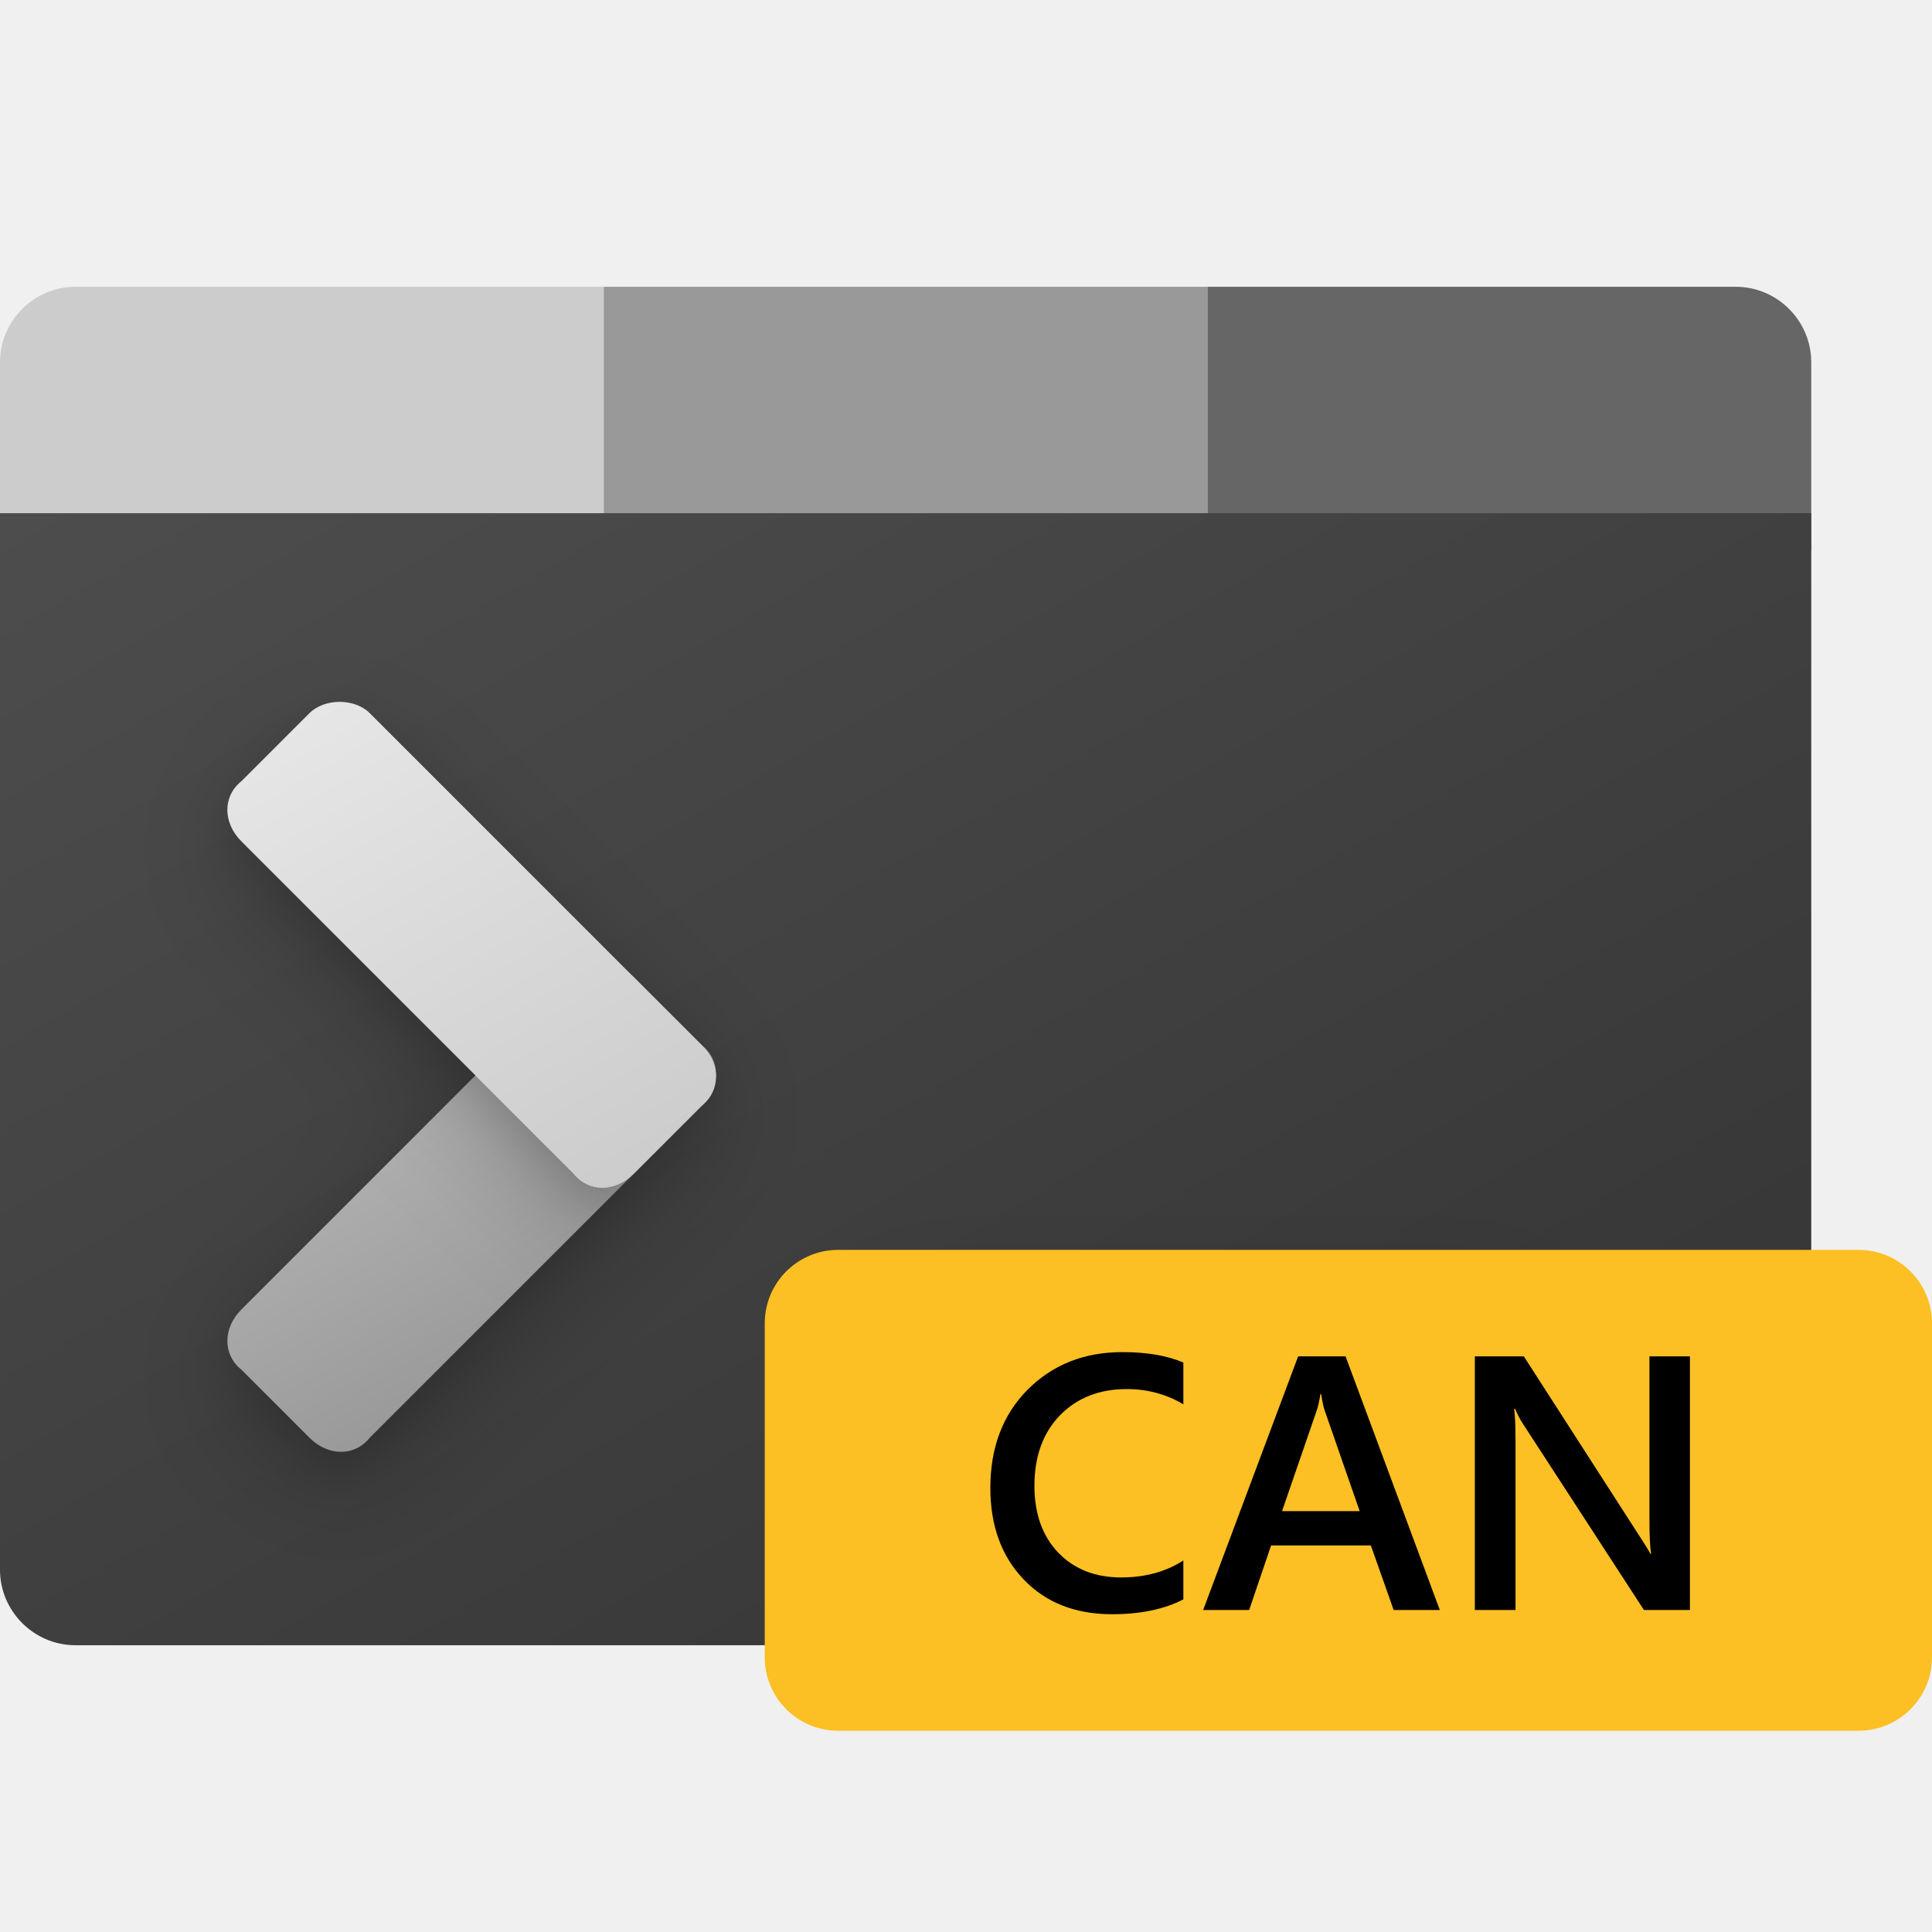
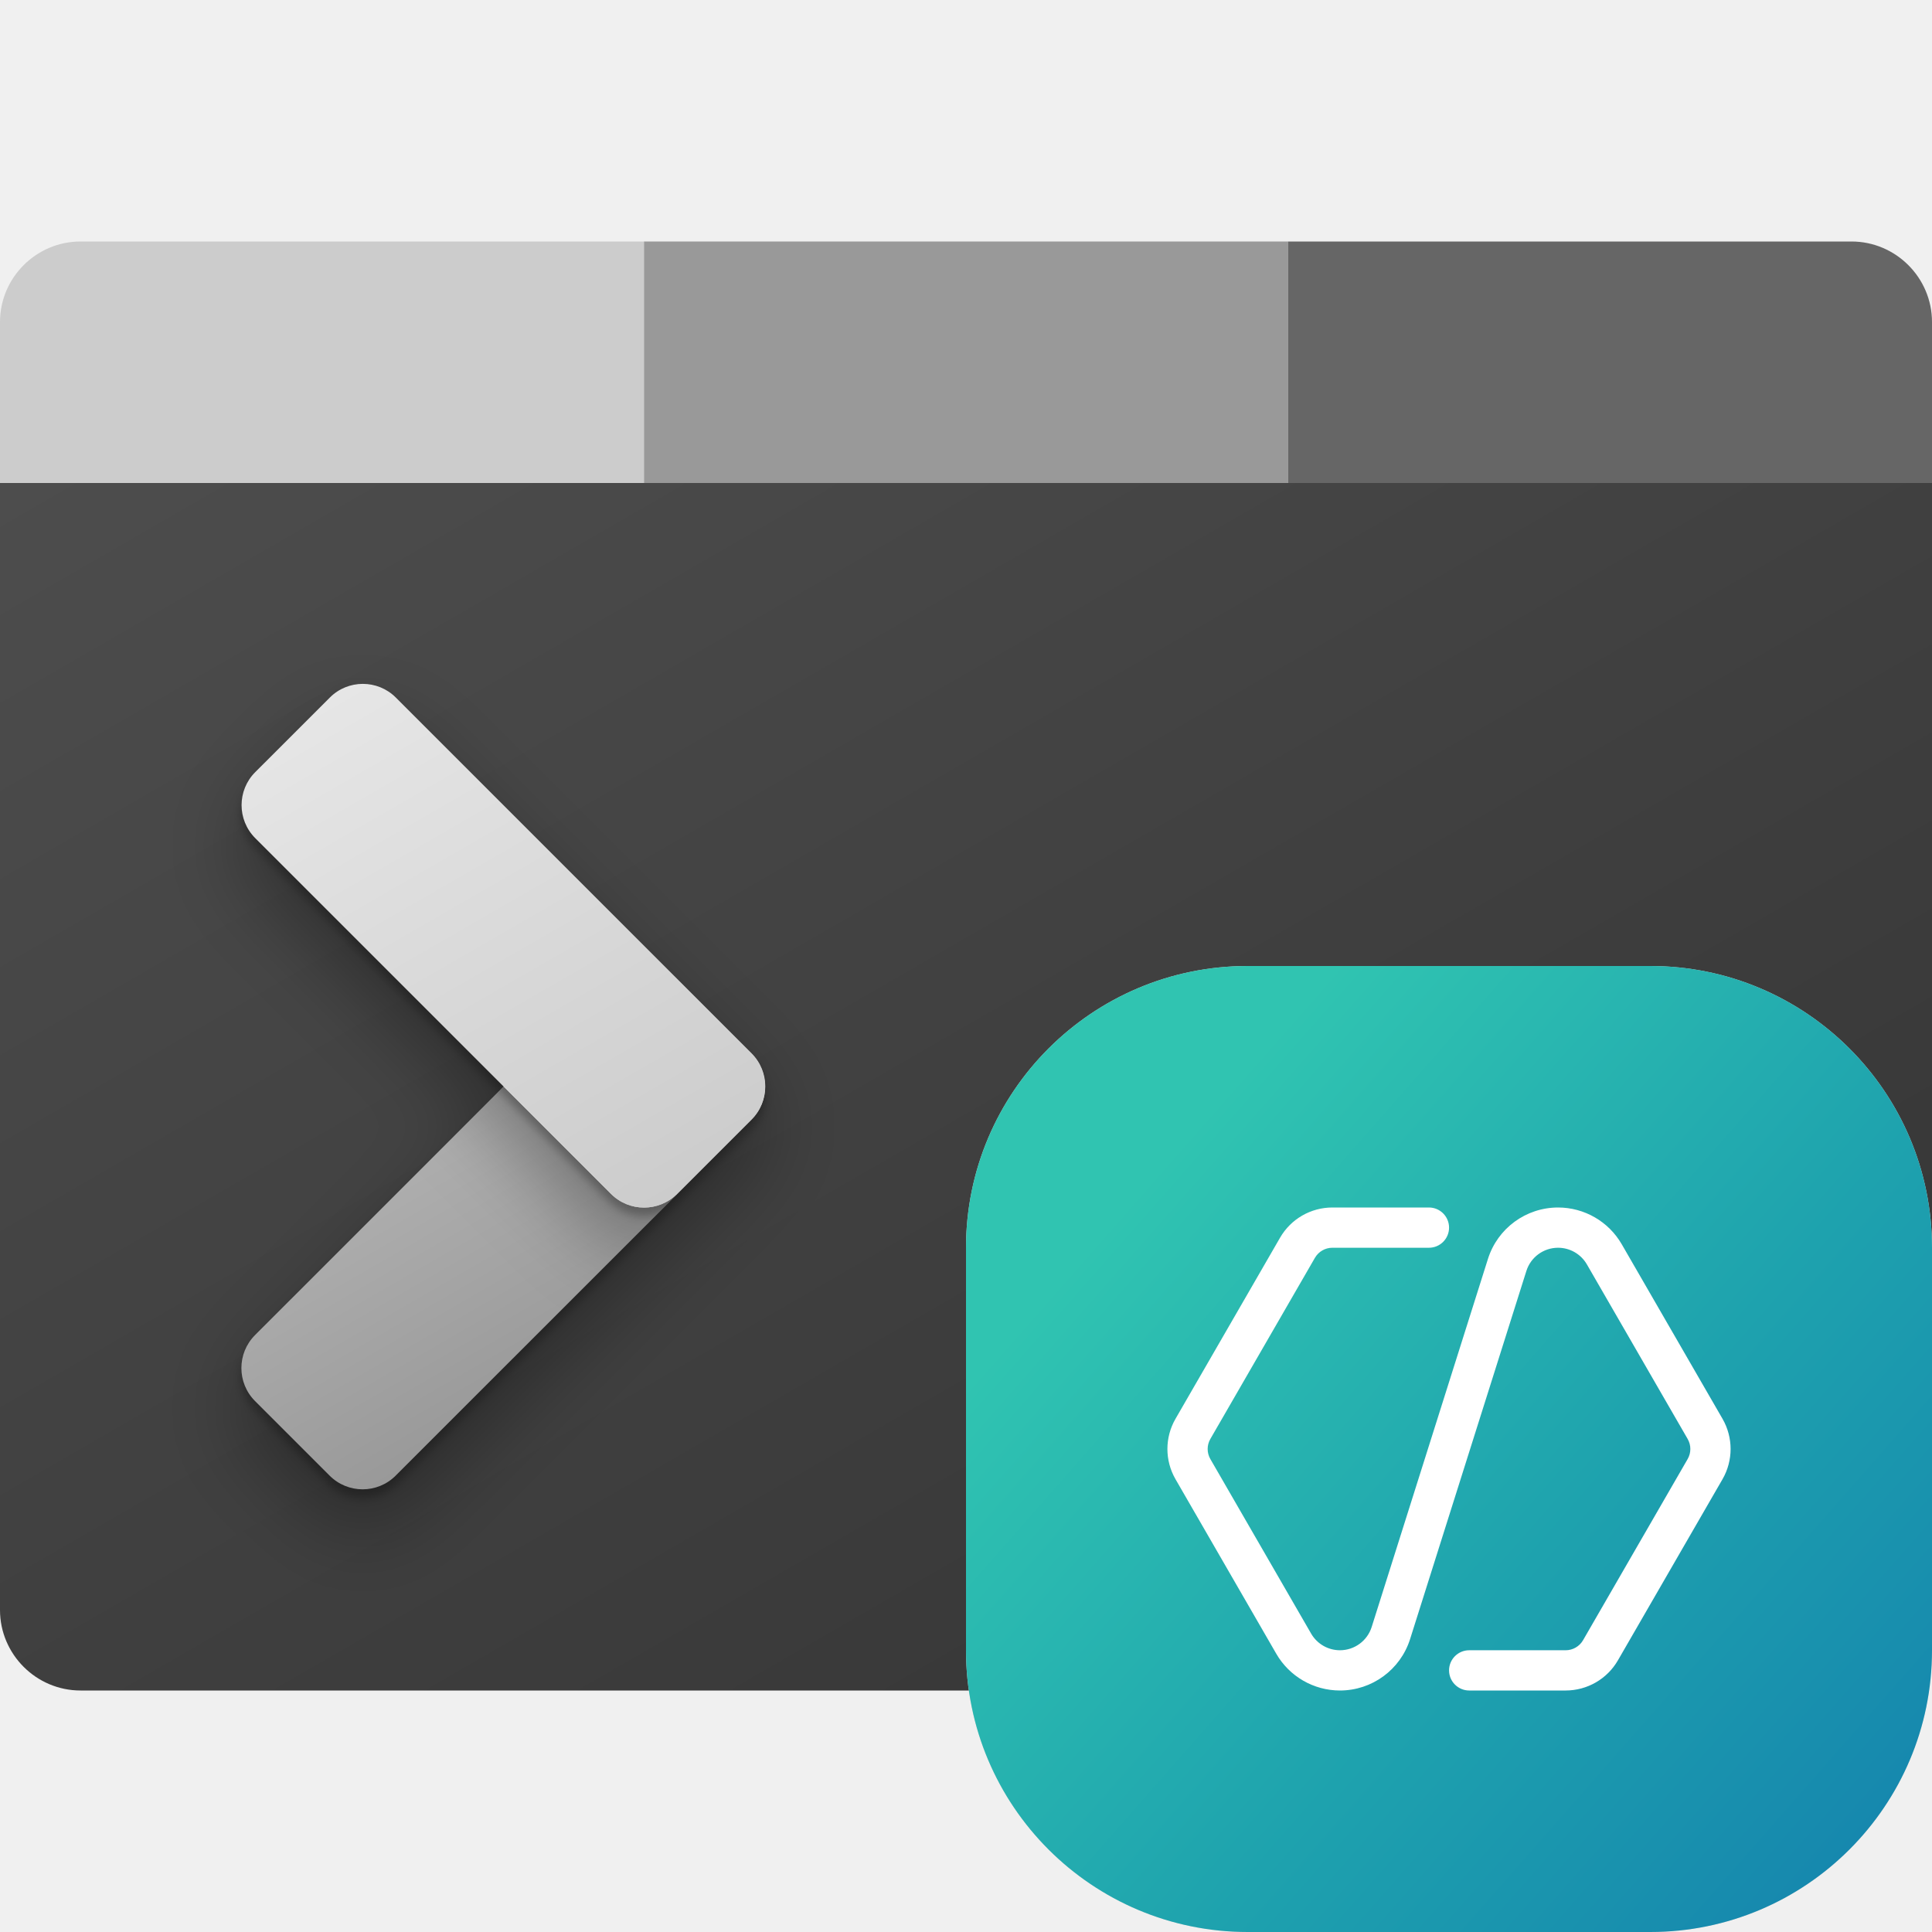
- <svg xmlns="http://www.w3.org/2000/svg" width="48" height="48" viewBox="0 0 48 48" fill="none" version="1.1" id="svg284">
-   <g id="g4007" transform="matrix(0.9375,0,0,0.9375,0,1.5)">
-     <path id="path150" d="M 0,13 H 16 V 6 H 2 C 0.9,6 0,6.9 0,8 Z" style="fill:#cccccc" />
-     <path id="path152" d="M 32,6 H 16 v 7 h 16 z" style="fill:#999999" />
-     <path id="path154" d="M 48,13 H 32 V 6 h 14 c 1.1,0 2,0.9 2,2 z" style="fill:#666666" />
-     <path id="path156" d="M 46,42 H 2 C 0.9,42 0,41.1 0,40 V 12 h 48 v 28 c 0,1.1 -0.9,2 -2,2 z" style="fill:url(#paint0_linear)" />
-     <g id="g171" style="filter:url(#filter0_dd)">
-       <path id="path158" d="m 15.2,24.3 -8.8,8.8 c -0.5,0.5 -0.5,1.2 0,1.6 l 1.8,1.8 C 8.7,37 9.4,37 9.8,36.5 l 8.8,-8.8 c 0.5,-0.5 0.5,-1.2 0,-1.6 l -1.8,-1.8 c -0.4,-0.4 -1.2,-0.4 -1.6,0 z" style="fill:url(#paint1_linear)" />
-       <mask height="13" width="13" y="24" x="6" maskUnits="userSpaceOnUse" mask-type="alpha" id="mask0">
-         <path id="path160" d="m 15.2,24.3 -8.8,8.8 c -0.5,0.5 -0.5,1.2 0,1.6 l 1.8,1.8 C 8.7,37 9.4,37 9.8,36.5 l 8.8,-8.8 c 0.5,-0.5 0.5,-1.2 0,-1.6 l -1.8,-1.8 c -0.4,-0.4 -1.2,-0.4 -1.6,0 z" style="fill:url(#paint2_linear)" />
+ <svg xmlns="http://www.w3.org/2000/svg" width="96" height="96" viewBox="0 0 96 96" fill="none">
+   <g clip-path="url(#clip0_4303_1230)">
+     <path d="M32 26L0 26V16C0 13.8 1.8 12 4 12L32 12V26Z" fill="#CCCCCC" />
+     <path d="M64 12H32V26H64V12Z" fill="#999999" />
+     <path d="M64 12H92C94.2 12 96 13.8 96 16V26H64V12Z" fill="#666666" />
+     <path d="M0 24H96V80C96 82.2 94.2 84 92 84H4C1.8 84 0 82.2 0 80V24Z" fill="url(#paint0_linear_4303_1230)" />
+     <g filter="url(#filter0_dd_4303_1230)">
+       <path d="M30.352 48.66L12.674 66.338C11.768 67.244 11.768 68.713 12.674 69.619L16.379 73.324C17.285 74.23 18.754 74.23 19.66 73.324L37.338 55.647C38.244 54.74 38.244 53.272 37.338 52.366L33.633 48.66C32.727 47.754 31.258 47.754 30.352 48.66Z" fill="url(#paint1_linear_4303_1230)" />
+       <mask id="mask0_4303_1230" style="mask-type:alpha" maskUnits="userSpaceOnUse" x="11" y="47" width="28" height="28">
+         <path d="M30.352 48.661L12.674 66.338C11.768 67.244 11.768 68.713 12.674 69.619L16.379 73.325C17.285 74.231 18.754 74.231 19.66 73.325L37.338 55.647C38.244 54.741 38.244 53.272 37.338 52.366L33.633 48.661C32.727 47.755 31.258 47.755 30.352 48.661Z" fill="url(#paint2_linear_4303_1230)" />
      </mask>
-       <g id="g167" mask="url(#mask0)">
-         <g id="g165" style="filter:url(#filter1_dd)">
-           <path id="path163" d="m 9.8,17.3 8.8,8.8 c 0.5,0.5 0.5,1.2 0,1.6 l -1.8,1.8 c -0.5,0.5 -1.2,0.5 -1.6,0 L 6.4,20.7 c -0.5,-0.5 -0.5,-1.2 0,-1.6 l 1.8,-1.8 C 8.6,16.9 9.4,16.9 9.8,17.3 Z" style="fill:url(#paint3_linear)" />
+       <g mask="url(#mask0_4303_1230)">
+         <g filter="url(#filter1_dd_4303_1230)">
+           <path d="M16.389 34.661L12.683 38.366C11.777 39.272 11.777 40.741 12.683 41.647L30.361 59.325C31.267 60.231 32.736 60.231 33.642 59.325L37.347 55.62C38.253 54.714 38.253 53.245 37.347 52.339L19.669 34.661C18.763 33.755 17.294 33.755 16.389 34.661Z" fill="url(#paint3_linear_4303_1230)" />
        </g>
      </g>
-       <path id="path169" d="m 9.8,17.3 8.8,8.8 c 0.5,0.5 0.5,1.2 0,1.6 l -1.8,1.8 c -0.5,0.5 -1.2,0.5 -1.6,0 L 6.4,20.7 c -0.5,-0.5 -0.5,-1.2 0,-1.6 l 1.8,-1.8 C 8.6,16.9 9.4,16.9 9.8,17.3 Z" style="fill:url(#paint4_linear)" />
+       <path d="M16.389 34.661L12.683 38.366C11.777 39.272 11.777 40.741 12.683 41.647L30.361 59.325C31.267 60.231 32.736 60.231 33.642 59.325L37.347 55.62C38.253 54.714 38.253 53.245 37.347 52.339L19.669 34.661C18.763 33.755 17.294 33.755 16.389 34.661Z" fill="url(#paint4_linear_4303_1230)" />
    </g>
-     <g id="g175" style="filter:url(#filter2_dd)">
-       <path id="path173" d="M 40,32 H 24 c -0.6,0 -1,0.4 -1,1 v 3 c 0,0.6 0.4,1 1,1 h 16 c 0.6,0 1,-0.4 1,-1 v -3 c 0,-0.6 -0.4,-1 -1,-1 z" style="fill:url(#paint5_linear)" />
-     </g>
+     <path d="M48 62C48 54.268 54.268 48 62 48H82C89.732 48 96 54.268 96 62V82C96 89.732 89.732 96 82 96H62C54.268 96 48 89.732 48 82V62Z" fill="#D9D9D9" />
+     <path d="M48 62C48 54.268 54.268 48 62 48H82C89.732 48 96 54.268 96 62V82C96 89.732 89.732 96 82 96H62C54.268 96 48 89.732 48 82V62Z" fill="url(#paint5_linear_4303_1230)" />
+     <path d="M66.204 62C65.847 62 65.517 62.191 65.338 62.5L60.142 71.5C59.963 71.809 59.963 72.191 60.142 72.5L65.149 81.173C65.445 81.685 65.991 82 66.581 82C67.303 82 67.941 81.532 68.158 80.844L73.936 62.552C74.416 61.033 75.826 60 77.419 60C78.724 60 79.93 60.696 80.583 61.826L85.591 70.5C86.126 71.428 86.126 72.572 85.591 73.5L80.394 82.5C79.859 83.428 78.868 84 77.796 84H73.003C72.451 84 72.003 83.552 72.003 83C72.003 82.448 72.451 82 73.003 82H77.796C78.153 82 78.484 81.809 78.662 81.5L83.858 72.5C84.037 72.191 84.037 71.809 83.858 71.5L78.851 62.826C78.555 62.315 78.01 62 77.419 62C76.698 62 76.061 62.467 75.844 63.155L70.066 81.447C69.585 82.967 68.175 84 66.581 84C65.276 84 64.07 83.304 63.417 82.173L58.41 73.5C57.874 72.572 57.874 71.428 58.41 70.5L63.606 61.5C64.142 60.572 65.132 60 66.204 60H71.003C71.555 60 72.003 60.448 72.003 61C72.003 61.552 71.555 62 71.003 62H66.204Z" fill="white" />
  </g>
-   <defs id="defs282">
-     <filter id="filter0_dd" x="3.025" y="15" width="18.95" height="25.875" filterUnits="userSpaceOnUse" color-interpolation-filters="sRGB">
-       <feFlood flood-opacity="0" result="BackgroundImageFix" id="feFlood177" />
-       <feColorMatrix in="SourceAlpha" type="matrix" values="0 0 0 0 0 0 0 0 0 0 0 0 0 0 0 0 0 0 127 0" id="feColorMatrix179" />
-       <feOffset dy="0.5" id="feOffset181" />
-       <feGaussianBlur stdDeviation="0.5" id="feGaussianBlur183" />
-       <feColorMatrix type="matrix" values="0 0 0 0 0 0 0 0 0 0 0 0 0 0 0 0 0 0 0.1 0" id="feColorMatrix185" />
-       <feBlend mode="normal" in2="BackgroundImageFix" result="effect1_dropShadow" id="feBlend187" />
-       <feColorMatrix in="SourceAlpha" type="matrix" values="0 0 0 0 0 0 0 0 0 0 0 0 0 0 0 0 0 0 127 0" id="feColorMatrix189" />
-       <feOffset dy="1" id="feOffset191" />
-       <feGaussianBlur stdDeviation="1.5" id="feGaussianBlur193" />
-       <feColorMatrix type="matrix" values="0 0 0 0 0 0 0 0 0 0 0 0 0 0 0 0 0 0 0.2 0" id="feColorMatrix195" />
-       <feBlend mode="normal" in2="effect1_dropShadow" result="effect2_dropShadow" id="feBlend197" />
-       <feBlend mode="normal" in="SourceGraphic" in2="effect2_dropShadow" result="shape" id="feBlend199" />
+   <defs>
+     <filter id="filter0_dd_4303_1230" x="7.995" y="31.982" width="34.032" height="48.022" filterUnits="userSpaceOnUse" color-interpolation-filters="sRGB">
+       <feFlood flood-opacity="0" result="BackgroundImageFix" />
+       <feColorMatrix in="SourceAlpha" type="matrix" values="0 0 0 0 0 0 0 0 0 0 0 0 0 0 0 0 0 0 127 0" result="hardAlpha" />
+       <feOffset dy="2" />
+       <feGaussianBlur stdDeviation="2" />
+       <feColorMatrix type="matrix" values="0 0 0 0 0 0 0 0 0 0 0 0 0 0 0 0 0 0 0.32 0" />
+       <feBlend mode="normal" in2="BackgroundImageFix" result="effect1_dropShadow_4303_1230" />
+       <feColorMatrix in="SourceAlpha" type="matrix" values="0 0 0 0 0 0 0 0 0 0 0 0 0 0 0 0 0 0 127 0" result="hardAlpha" />
+       <feOffset dy="0.4" />
+       <feGaussianBlur stdDeviation="0.2" />
+       <feColorMatrix type="matrix" values="0 0 0 0 0 0 0 0 0 0 0 0 0 0 0 0 0 0 0.24 0" />
+       <feBlend mode="normal" in2="effect1_dropShadow_4303_1230" result="effect2_dropShadow_4303_1230" />
+       <feBlend mode="normal" in="SourceGraphic" in2="effect2_dropShadow_4303_1230" result="shape" />
    </filter>
-     <filter id="filter1_dd" x="3.025" y="15" width="18.95" height="18.875" filterUnits="userSpaceOnUse" color-interpolation-filters="sRGB">
-       <feFlood flood-opacity="0" result="BackgroundImageFix" id="feFlood202" />
-       <feColorMatrix in="SourceAlpha" type="matrix" values="0 0 0 0 0 0 0 0 0 0 0 0 0 0 0 0 0 0 127 0" id="feColorMatrix204" />
-       <feOffset dy="0.5" id="feOffset206" />
-       <feGaussianBlur stdDeviation="0.5" id="feGaussianBlur208" />
-       <feColorMatrix type="matrix" values="0 0 0 0 0 0 0 0 0 0 0 0 0 0 0 0 0 0 0.1 0" id="feColorMatrix210" />
-       <feBlend mode="normal" in2="BackgroundImageFix" result="effect1_dropShadow" id="feBlend212" />
-       <feColorMatrix in="SourceAlpha" type="matrix" values="0 0 0 0 0 0 0 0 0 0 0 0 0 0 0 0 0 0 127 0" id="feColorMatrix214" />
-       <feOffset dy="1" id="feOffset216" />
-       <feGaussianBlur stdDeviation="1.5" id="feGaussianBlur218" />
-       <feColorMatrix type="matrix" values="0 0 0 0 0 0 0 0 0 0 0 0 0 0 0 0 0 0 0.2 0" id="feColorMatrix220" />
-       <feBlend mode="normal" in2="effect1_dropShadow" result="effect2_dropShadow" id="feBlend222" />
-       <feBlend mode="normal" in="SourceGraphic" in2="effect2_dropShadow" result="shape" id="feBlend224" />
+     <filter id="filter1_dd_4303_1230" x="8.004" y="31.982" width="34.023" height="34.023" filterUnits="userSpaceOnUse" color-interpolation-filters="sRGB">
+       <feFlood flood-opacity="0" result="BackgroundImageFix" />
+       <feColorMatrix in="SourceAlpha" type="matrix" values="0 0 0 0 0 0 0 0 0 0 0 0 0 0 0 0 0 0 127 0" result="hardAlpha" />
+       <feOffset dy="2" />
+       <feGaussianBlur stdDeviation="2" />
+       <feColorMatrix type="matrix" values="0 0 0 0 0 0 0 0 0 0 0 0 0 0 0 0 0 0 0.32 0" />
+       <feBlend mode="normal" in2="BackgroundImageFix" result="effect1_dropShadow_4303_1230" />
+       <feColorMatrix in="SourceAlpha" type="matrix" values="0 0 0 0 0 0 0 0 0 0 0 0 0 0 0 0 0 0 127 0" result="hardAlpha" />
+       <feOffset dy="0.4" />
+       <feGaussianBlur stdDeviation="0.2" />
+       <feColorMatrix type="matrix" values="0 0 0 0 0 0 0 0 0 0 0 0 0 0 0 0 0 0 0.24 0" />
+       <feBlend mode="normal" in2="effect1_dropShadow_4303_1230" result="effect2_dropShadow_4303_1230" />
+       <feBlend mode="normal" in="SourceGraphic" in2="effect2_dropShadow_4303_1230" result="shape" />
    </filter>
-     <filter id="filter2_dd" x="20" y="30" width="24" height="11" filterUnits="userSpaceOnUse" color-interpolation-filters="sRGB">
-       <feFlood flood-opacity="0" result="BackgroundImageFix" id="feFlood227" />
-       <feColorMatrix in="SourceAlpha" type="matrix" values="0 0 0 0 0 0 0 0 0 0 0 0 0 0 0 0 0 0 127 0" id="feColorMatrix229" />
-       <feOffset dy="0.5" id="feOffset231" />
-       <feGaussianBlur stdDeviation="0.5" id="feGaussianBlur233" />
-       <feColorMatrix type="matrix" values="0 0 0 0 0 0 0 0 0 0 0 0 0 0 0 0 0 0 0.1 0" id="feColorMatrix235" />
-       <feBlend mode="normal" in2="BackgroundImageFix" result="effect1_dropShadow" id="feBlend237" />
-       <feColorMatrix in="SourceAlpha" type="matrix" values="0 0 0 0 0 0 0 0 0 0 0 0 0 0 0 0 0 0 127 0" id="feColorMatrix239" />
-       <feOffset dy="1" id="feOffset241" />
-       <feGaussianBlur stdDeviation="1.5" id="feGaussianBlur243" />
-       <feColorMatrix type="matrix" values="0 0 0 0 0 0 0 0 0 0 0 0 0 0 0 0 0 0 0.2 0" id="feColorMatrix245" />
-       <feBlend mode="normal" in2="effect1_dropShadow" result="effect2_dropShadow" id="feBlend247" />
-       <feBlend mode="normal" in="SourceGraphic" in2="effect2_dropShadow" result="shape" id="feBlend249" />
-     </filter>
-     <linearGradient id="paint0_linear" x1="36.446" y1="47.826" x2="11.822" y2="5.175" gradientUnits="userSpaceOnUse">
-       <stop stop-color="#333333" id="stop252" />
-       <stop offset="1" stop-color="#4D4D4D" id="stop254" />
+     <linearGradient id="paint0_linear_4303_1230" x1="72.9" y1="95.66" x2="23.64" y2="10.34" gradientUnits="userSpaceOnUse">
+       <stop stop-color="#333333" />
+       <stop offset="1" stop-color="#4D4D4D" />
    </linearGradient>
-     <linearGradient id="paint1_linear" x1="14.528" y1="33.996" x2="10.484" y2="26.992" gradientUnits="userSpaceOnUse">
-       <stop stop-color="#999999" id="stop257" />
-       <stop offset="1" stop-color="#B3B3B3" id="stop259" />
+     <linearGradient id="paint1_linear_4303_1230" x1="29.066" y1="67.997" x2="20.966" y2="53.977" gradientUnits="userSpaceOnUse">
+       <stop stop-color="#999999" />
+       <stop offset="1" stop-color="#B3B3B3" />
    </linearGradient>
-     <linearGradient id="paint2_linear" x1="14.528" y1="33.996" x2="10.484" y2="26.992" gradientUnits="userSpaceOnUse">
-       <stop stop-color="#999999" id="stop262" />
-       <stop offset="1" stop-color="#B3B3B3" id="stop264" />
+     <linearGradient id="paint2_linear_4303_1230" x1="29.066" y1="67.998" x2="20.966" y2="53.977" gradientUnits="userSpaceOnUse">
+       <stop stop-color="#999999" />
+       <stop offset="1" stop-color="#B3B3B3" />
    </linearGradient>
-     <linearGradient id="paint3_linear" x1="16.275" y1="30.034" x2="8.737" y2="16.978" gradientUnits="userSpaceOnUse">
-       <stop stop-color="#CCCCCC" id="stop267" />
-       <stop offset="1" stop-color="#E6E6E6" id="stop269" />
+     <linearGradient id="paint3_linear_4303_1230" x1="32.551" y1="60.059" x2="17.491" y2="33.959" gradientUnits="userSpaceOnUse">
+       <stop stop-color="#CCCCCC" />
+       <stop offset="1" stop-color="#E6E6E6" />
    </linearGradient>
-     <linearGradient id="paint4_linear" x1="16.275" y1="30.034" x2="8.737" y2="16.978" gradientUnits="userSpaceOnUse">
-       <stop stop-color="#CCCCCC" id="stop272" />
-       <stop offset="1" stop-color="#E6E6E6" id="stop274" />
+     <linearGradient id="paint4_linear_4303_1230" x1="32.551" y1="60.059" x2="17.491" y2="33.959" gradientUnits="userSpaceOnUse">
+       <stop stop-color="#CCCCCC" />
+       <stop offset="1" stop-color="#E6E6E6" />
    </linearGradient>
-     <linearGradient id="paint5_linear" x1="35.15" y1="39.955" x2="28.85" y2="29.045" gradientUnits="userSpaceOnUse">
-       <stop stop-color="#CCCCCC" id="stop277" />
-       <stop offset="1" stop-color="#E6E6E6" id="stop279" />
+     <linearGradient id="paint5_linear_4303_1230" x1="60.964" y1="54" x2="101.53" y2="89.67" gradientUnits="userSpaceOnUse">
+       <stop stop-color="#30C4B1" />
+       <stop offset="0.5" stop-color="#1EA2AE" />
+       <stop offset="1" stop-color="#1481AE" />
    </linearGradient>
+     <clipPath id="clip0_4303_1230">
+       <rect width="96" height="96" fill="white" />
+     </clipPath>
  </defs>
-   <rect x="19" y="31.053" width="29" height="11.947" rx="1.824" id="rect29" style="fill:#fcc024;stroke-width:1;fill-opacity:1;stroke:none;stroke-miterlimit:4;stroke-dasharray:none" />
-   <path d="M29.4 39.736C28.925 39.982 28.335 40.105 27.629 40.105C26.715 40.105 25.982 39.817 25.432 39.24C24.881 38.663 24.605 37.905 24.605 36.968C24.605 35.96 24.915 35.145 25.533 34.524C26.154 33.903 26.938 33.593 27.884 33.593C28.493 33.593 28.998 33.679 29.4 33.852V34.889C28.975 34.637 28.506 34.511 27.994 34.511C27.311 34.511 26.757 34.73 26.332 35.166C25.911 35.602 25.7 36.185 25.7 36.915C25.7 37.609 25.898 38.163 26.293 38.576C26.689 38.986 27.209 39.191 27.853 39.191C28.448 39.191 28.963 39.051 29.4 38.77V39.736ZM35.772 40H34.625L34.058 38.396H31.58L31.035 40H29.892L32.252 33.698H33.43L35.772 40ZM33.781 37.544L32.907 35.03C32.88 34.948 32.852 34.816 32.823 34.634H32.806C32.779 34.801 32.75 34.933 32.718 35.03L31.852 37.544H33.781ZM41.986 40H40.843L37.833 35.368C37.757 35.251 37.694 35.129 37.644 35.003H37.618C37.641 35.138 37.653 35.427 37.653 35.869V40H36.642V33.698H37.859L40.769 38.22C40.892 38.408 40.971 38.537 41.006 38.607H41.023C40.994 38.44 40.98 38.157 40.98 37.759V33.698H41.986V40Z" id="pill_text" style="fill:#000000;stroke-width:1;stroke:none;stroke-miterlimit:4;stroke-dasharray:none" />
</svg>
